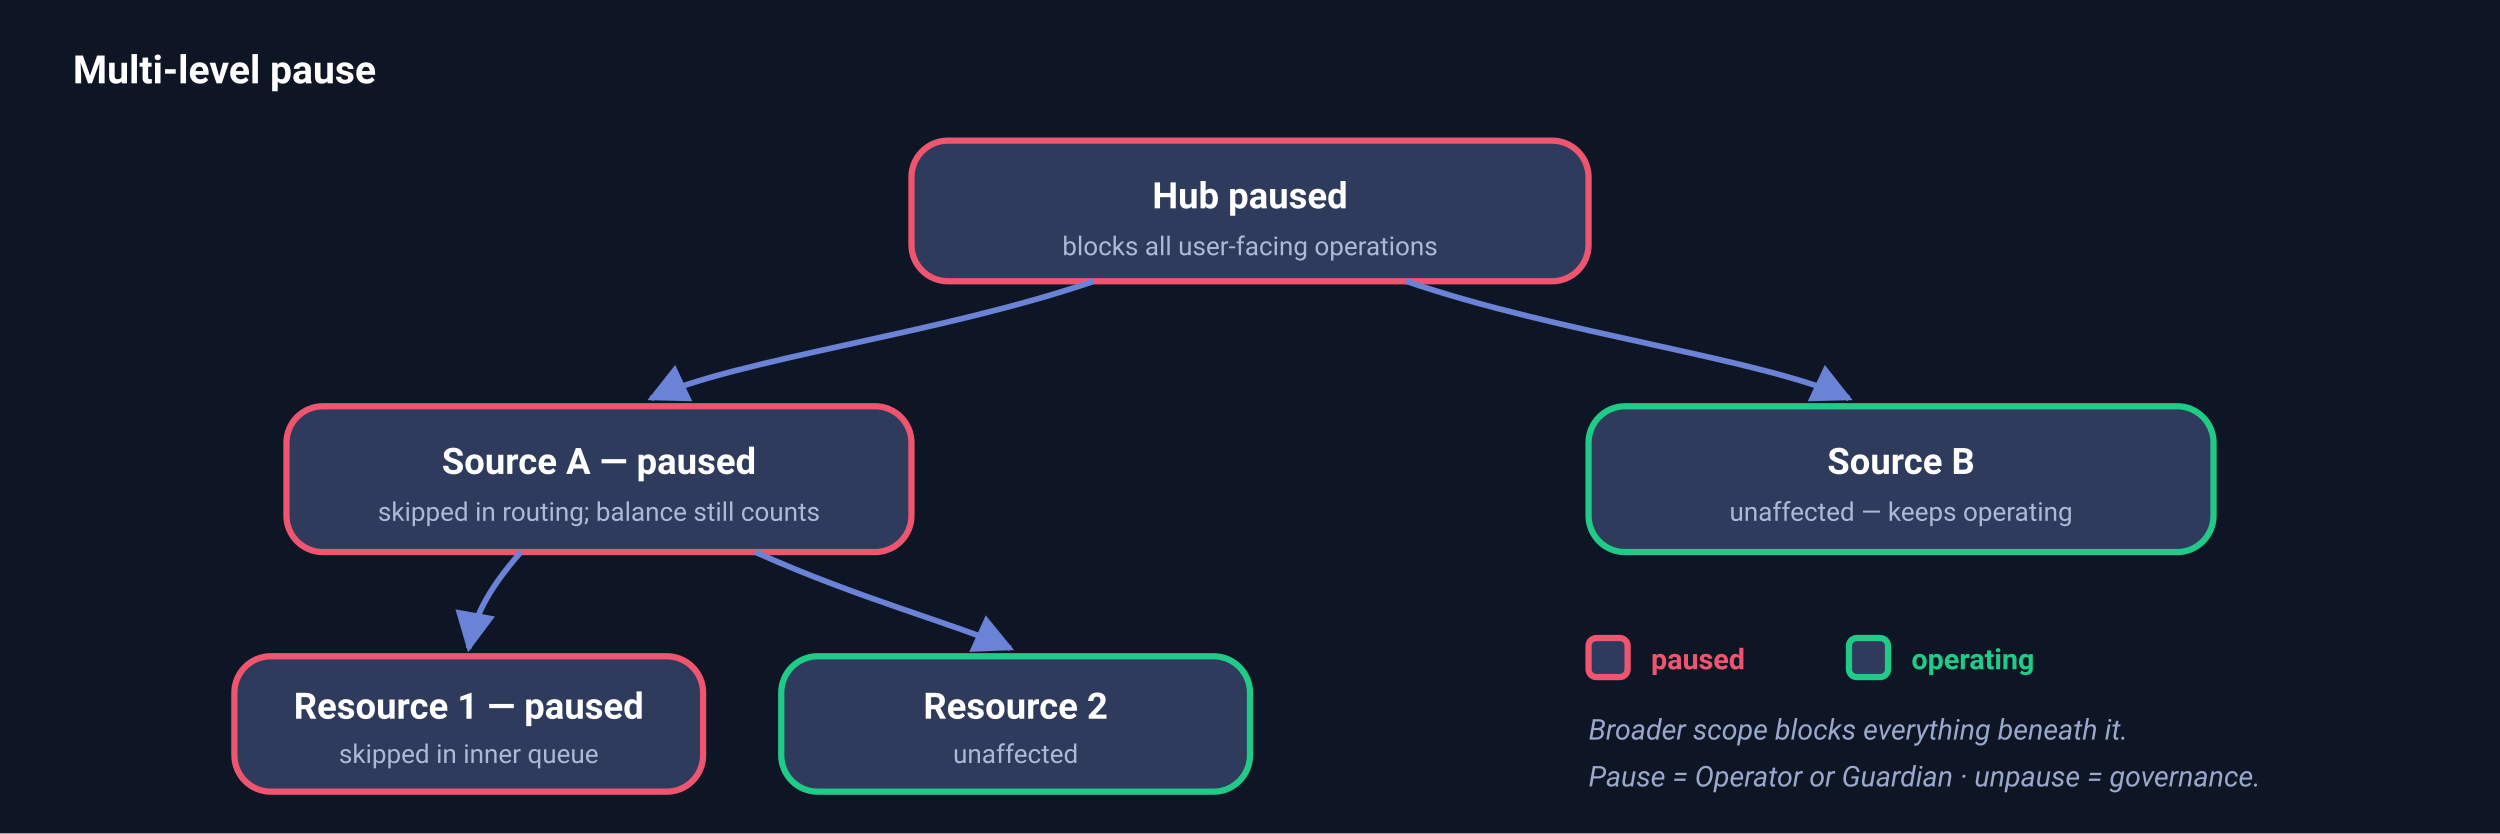
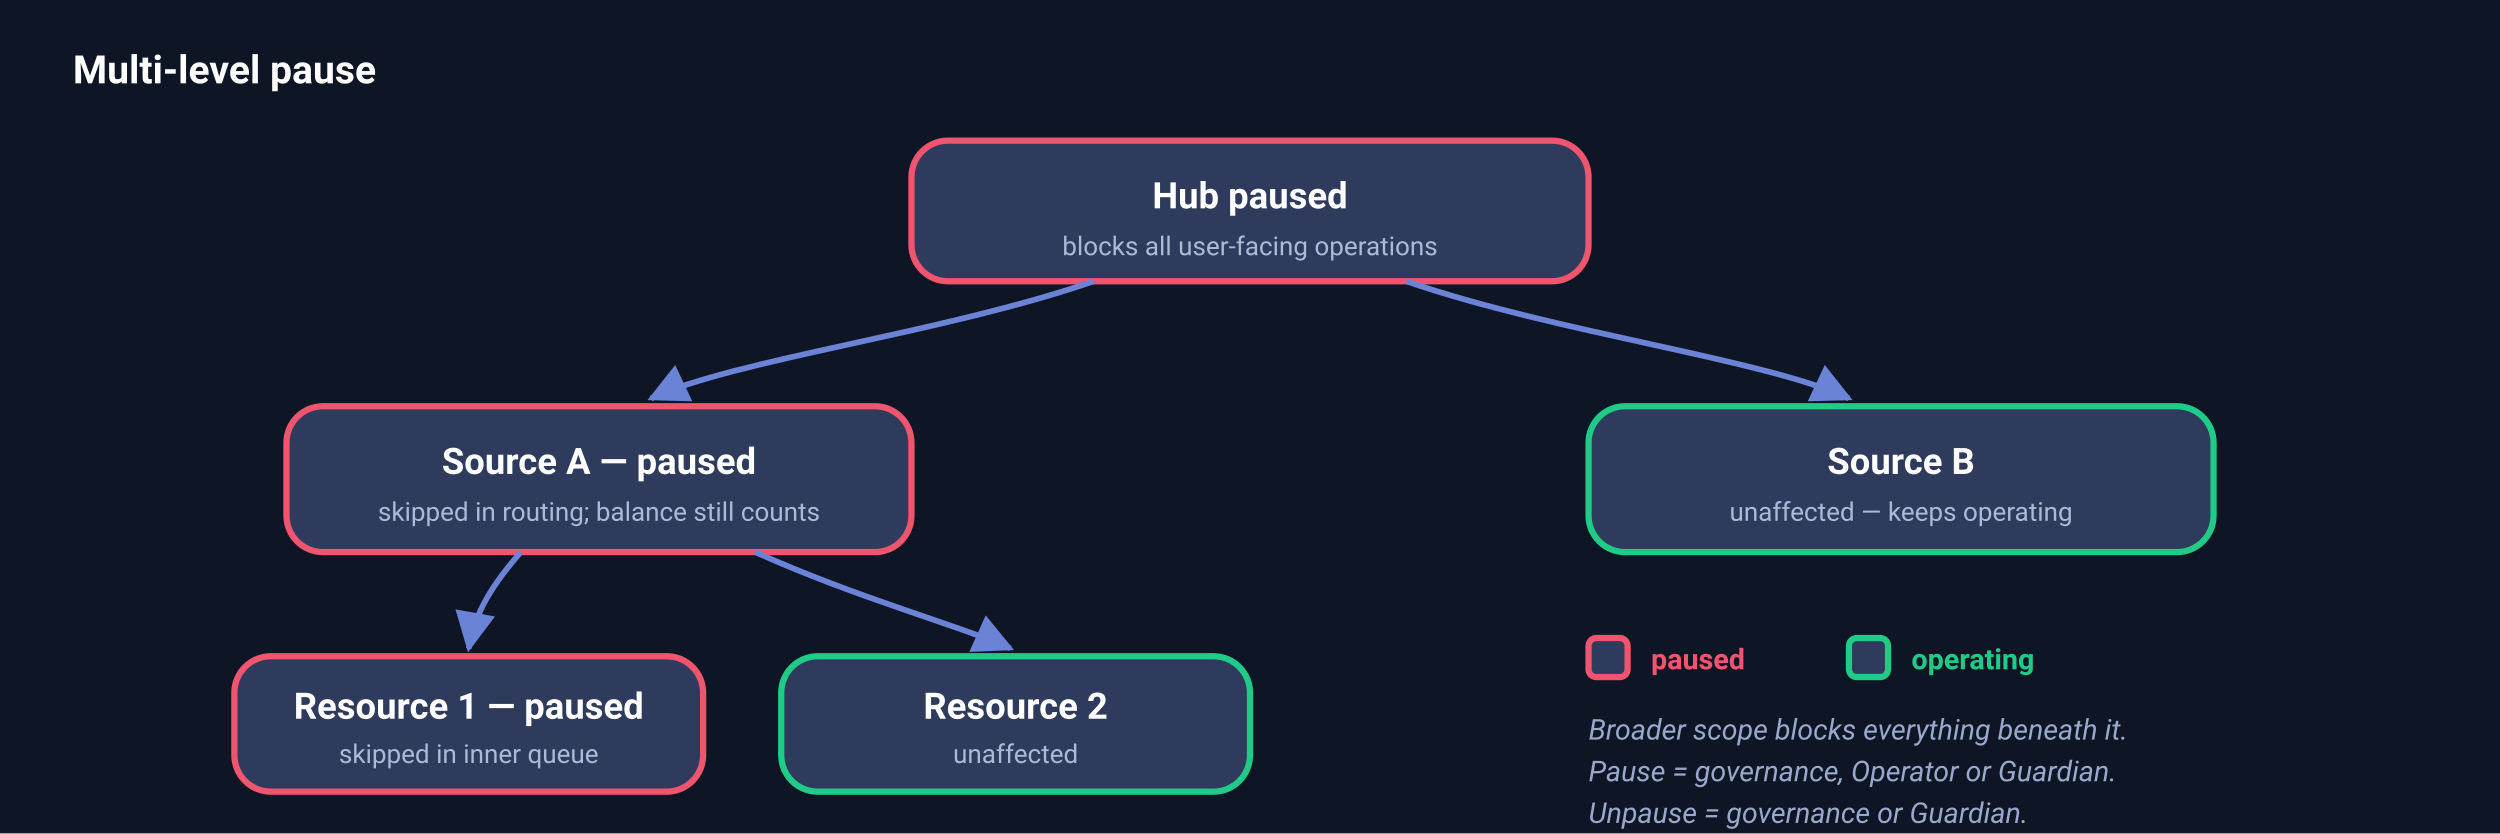
<svg xmlns="http://www.w3.org/2000/svg" width="960" height="320" viewBox="0 0 960 320" font-family="system-ui, -apple-system, 'Segoe UI', Roboto, Inter, sans-serif">
  <defs>
    <marker id="arrow" viewBox="0 0 10 10" refX="9" refY="5" markerWidth="7" markerHeight="7" orient="auto-start-reverse">
      <path d="M 0 0 L 10 5 L 0 10 z" fill="#6B83D6" />
    </marker>
    <style>
      .pause { fill: #2F3B5C; stroke: #F0556F; stroke-width: 2.4; }
      .ok    { fill: #2F3B5C; stroke: #1FCB86; stroke-width: 2.4; }
      .lbl   { fill: #FFFFFF; font-size: 14px; font-weight: 600; }
      .ttl   { fill: #FFFFFF; font-size: 15px; font-weight: 700; }
      .sub   { fill: #AEB9D6; font-size: 10px; }
      .note  { fill: #9AA8CC; font-size: 11px; font-style: italic; }
      .tagp  { fill: #F0556F; font-size: 11px; font-weight: 600; }
      .tago  { fill: #1FCB86; font-size: 11px; font-weight: 600; }
      .edge  { stroke: #6B83D6; stroke-width: 2.2; fill: none; marker-end: url(#arrow); }
      .la    { text-anchor: start; }
      text   { text-anchor: middle; }
    </style>
  </defs>
  <rect class="bg" x="0" y="0" width="960" height="320" fill="#0E1626" />
  <text class="ttl la" x="28" y="32">Multi-level pause</text>
  <rect class="pause" x="350" y="54" width="260" height="54" rx="14" />
  <text class="lbl" x="480" y="80">Hub paused</text>
  <text class="sub" x="480" y="98">blocks all user-facing operations</text>
  <path class="edge" d="M420,108 C362,128 282,138 250,153" />
  <path class="edge" d="M540,108 C598,128 678,138 710,153" />
  <rect class="pause" x="110" y="156" width="240" height="56" rx="14" />
  <text class="lbl" x="230" y="182">Source A — paused</text>
  <text class="sub" x="230" y="200">skipped in routing; balance still counts</text>
  <rect class="ok" x="610" y="156" width="240" height="56" rx="14" />
  <text class="lbl" x="730" y="182">Source B</text>
  <text class="sub" x="730" y="200">unaffected — keeps operating</text>
  <path class="edge" d="M200,212 C186,228 182,238 180,249" />
  <path class="edge" d="M290,212 C330,230 368,240 388,249" />
  <rect class="pause" x="90" y="252" width="180" height="52" rx="14" />
  <text class="lbl" x="180" y="276" font-size="13">Resource 1 — paused</text>
  <text class="sub" x="180" y="293">skipped in inner queue</text>
  <rect class="ok" x="300" y="252" width="180" height="52" rx="14" />
  <text class="lbl" x="390" y="276" font-size="13">Resource 2</text>
  <text class="sub" x="390" y="293">unaffected</text>
  <rect class="pause" x="610" y="245" width="15" height="15" rx="3" />
  <text class="tagp la" x="634" y="257">paused</text>
  <rect class="ok" x="710" y="245" width="15" height="15" rx="3" />
  <text class="tago la" x="734" y="257">operating</text>
  <text class="note la" x="610" y="284">Broader scope blocks everything beneath it.</text>
-   <text class="note la" x="610" y="302">Pause = Operator or Guardian · unpause = governance.</text>
+   <text class="note la" x="610" y="300">Pause = governance, Operator or Guardian.</text>
+   <text class="note la" x="610" y="316">Unpause = governance or Guardian.</text>
</svg>
